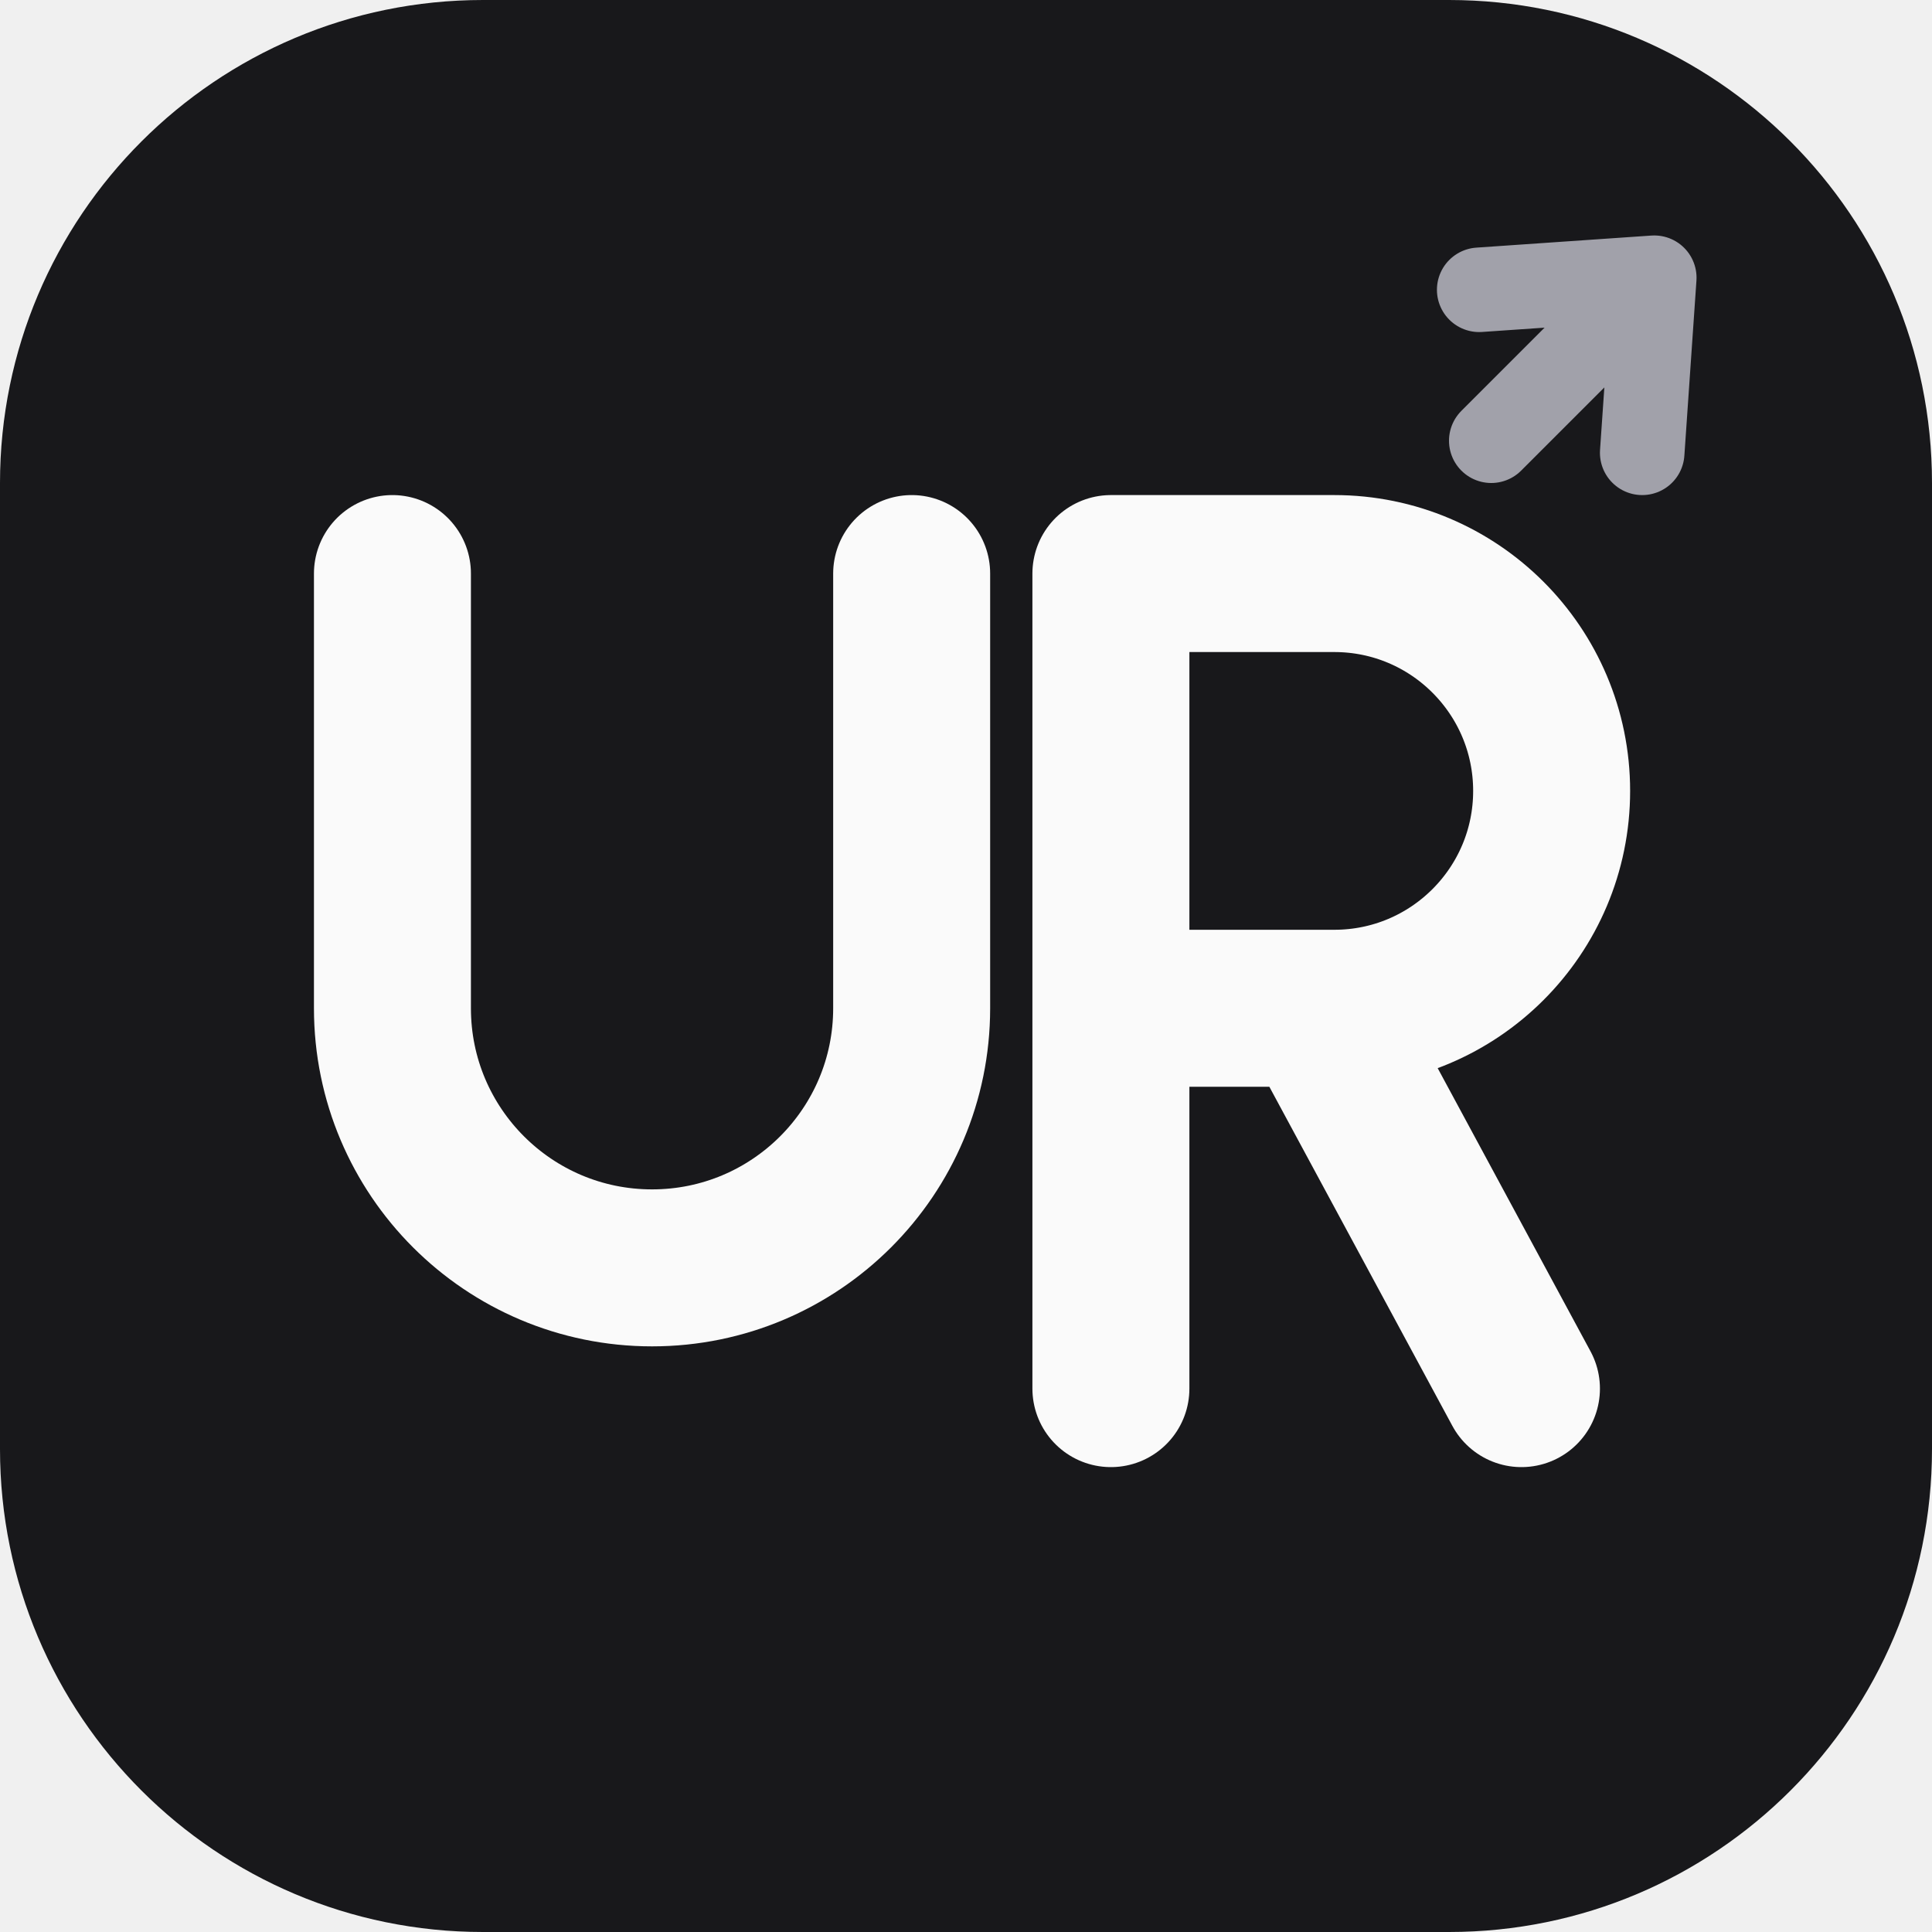
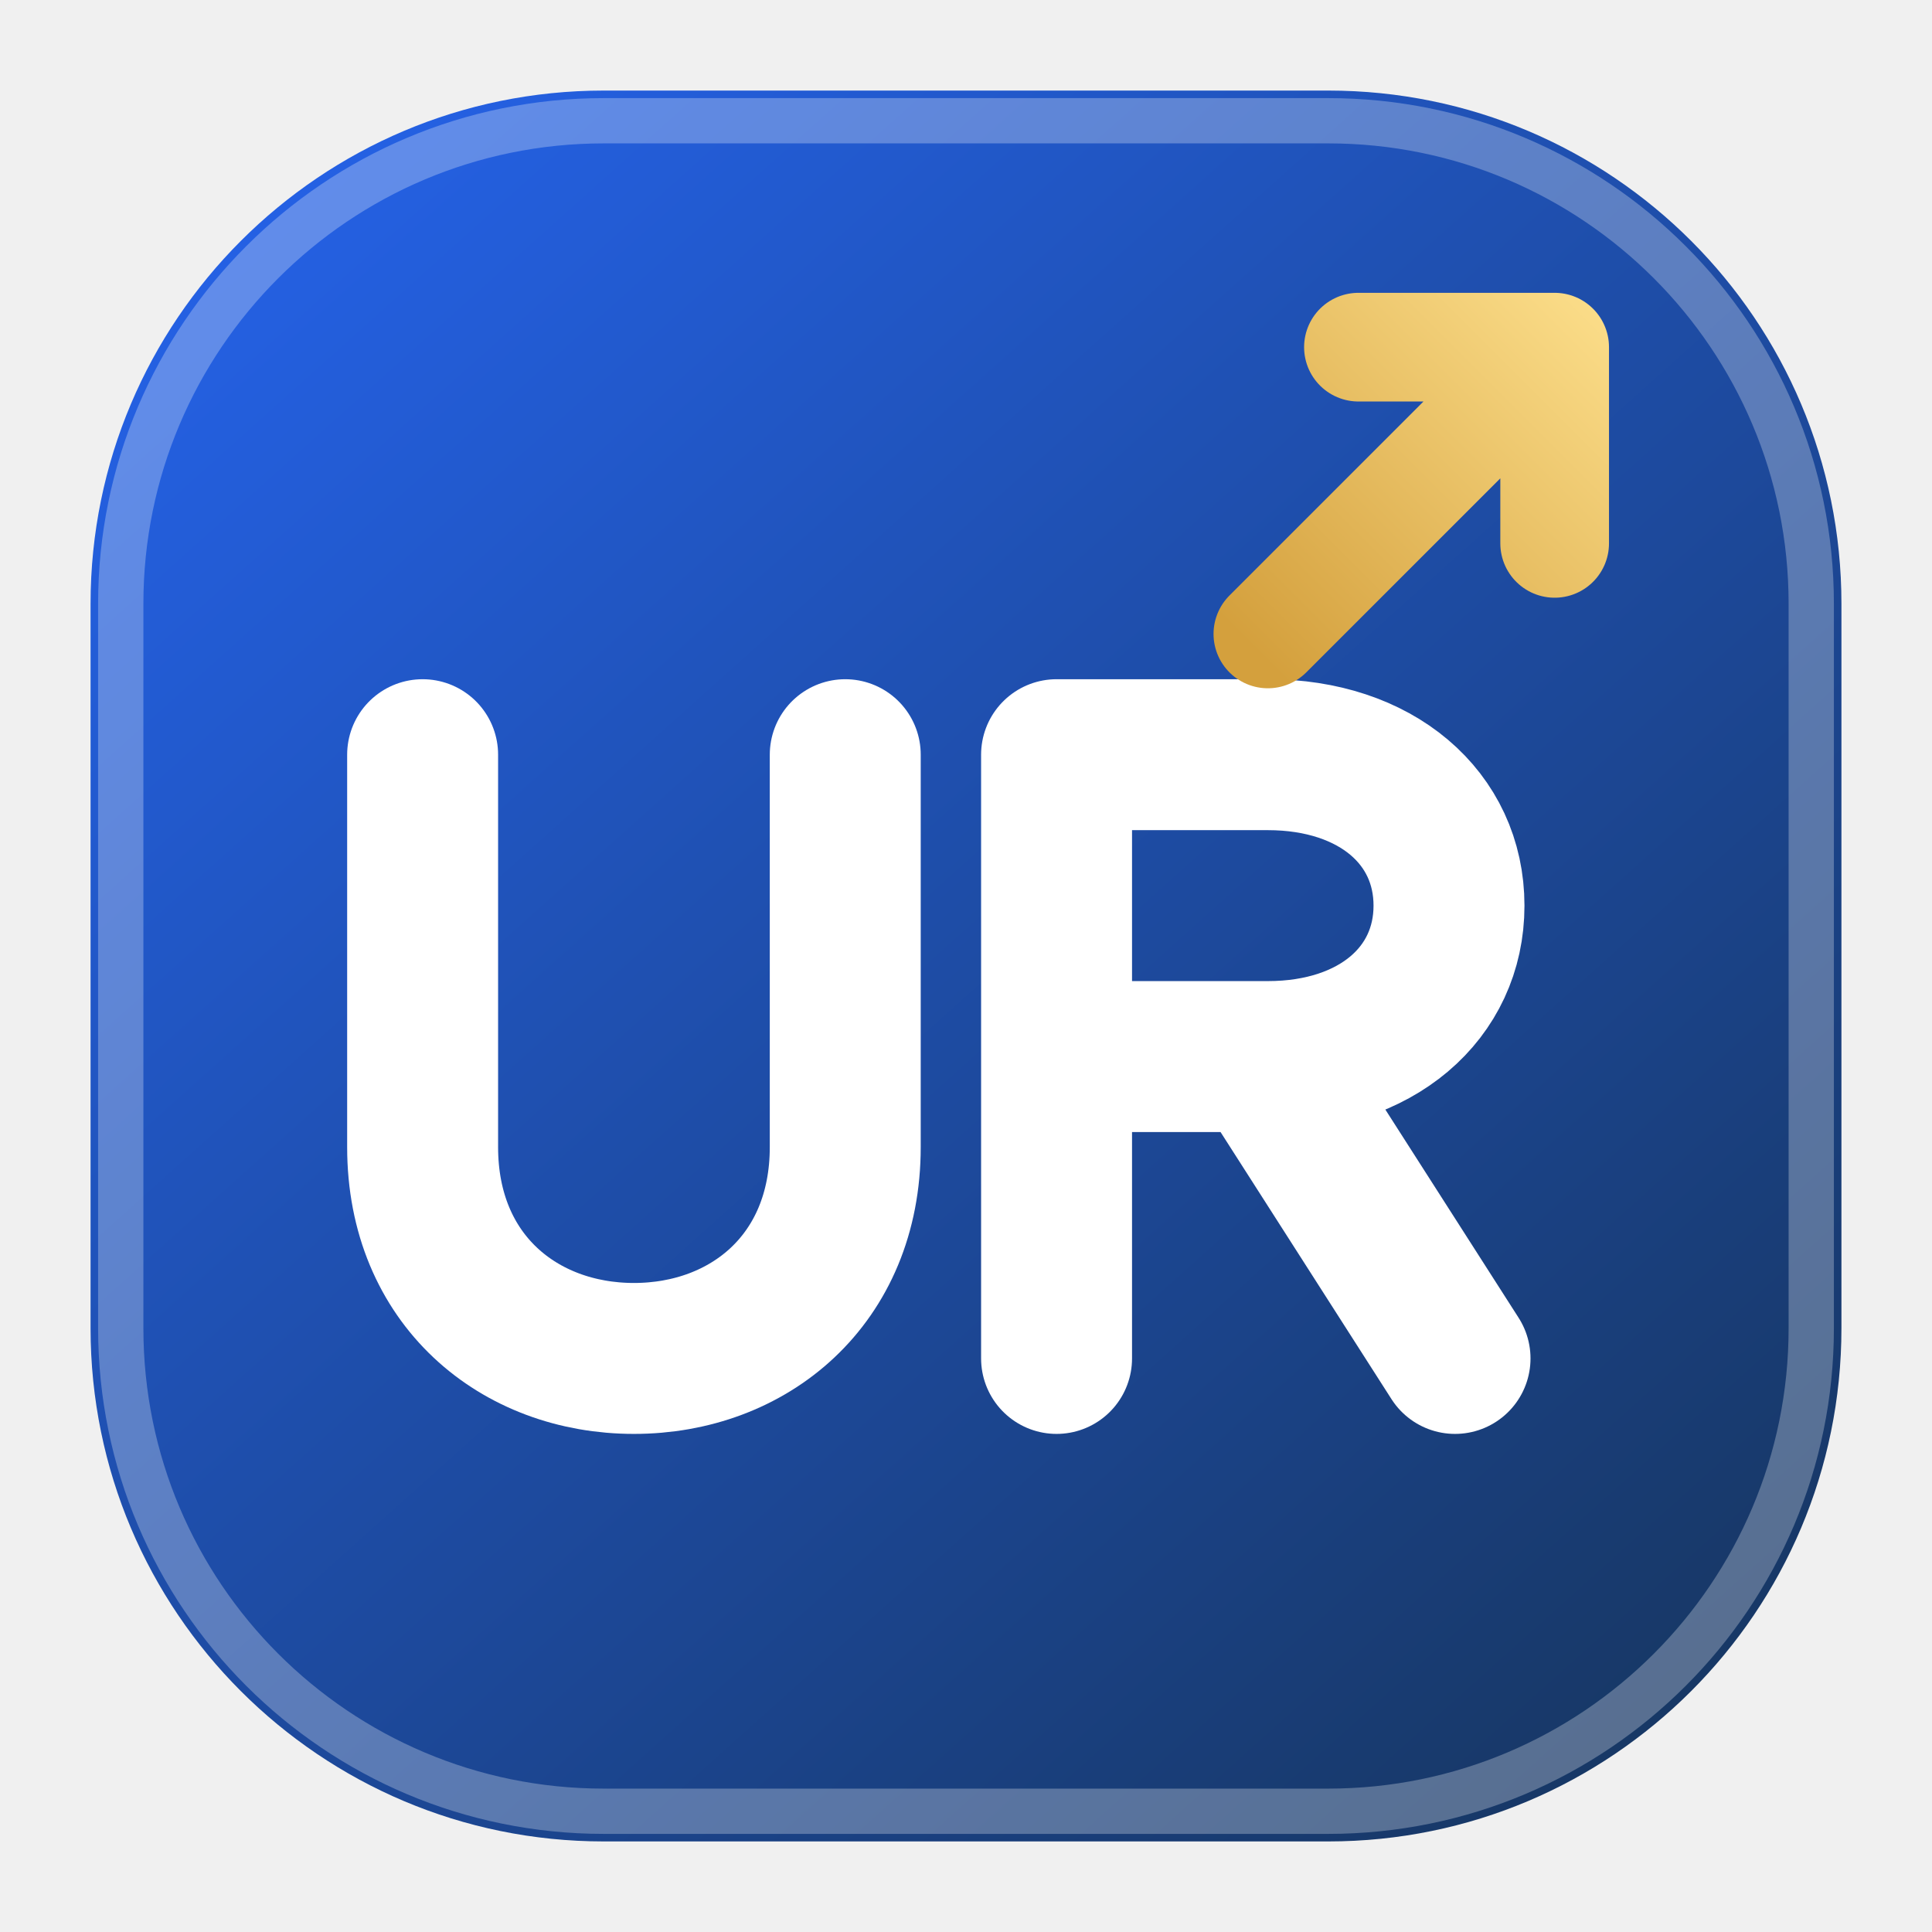
- <svg xmlns="http://www.w3.org/2000/svg" viewBox="0 0 32 32">
-   <rect width="32" height="32" rx="8" fill="#18181b" />
-   <path d="M6.5 9.5v7.2a4.3 4.3 0 0 0 8.6 0V9.5" fill="none" stroke="#fafafa" stroke-width="2.6" stroke-linecap="round" />
-   <path d="M18.4 23V9.5h3.7a3.6 3.6 0 0 1 0 7.2h-3.7m3.4 0 3.4 6.3" fill="none" stroke="#fafafa" stroke-width="2.6" stroke-linecap="round" stroke-linejoin="round" />
-   <path d="M24.5 4.8 27.4 4.6l-.2 2.9M27.3 4.7l-2.6 2.6" fill="none" stroke="#a1a1aa" stroke-width="1.4" stroke-linecap="round" stroke-linejoin="round" />
+ <svg xmlns="http://www.w3.org/2000/svg" viewBox="0 0 64 64" fill="none">
+   <defs>
+     <linearGradient id="bg-ur" x1="6" y1="4" x2="58" y2="62" gradientUnits="userSpaceOnUse">
+       <stop offset="0%" stop-color="#2563EB" />
+       <stop offset="100%" stop-color="#16345B" />
+     </linearGradient>
+     <linearGradient id="g-ur" x1="42" y1="22" x2="54" y2="10" gradientUnits="userSpaceOnUse">
+       <stop offset="0%" stop-color="#D4A03D" />
+       <stop offset="100%" stop-color="#FDE08D" />
+     </linearGradient>
+   </defs>
+   <rect x="3" y="3" width="58" height="58" rx="17" fill="url(#bg-ur)" />
+   <rect x="4" y="4" width="56" height="56" rx="16" stroke="rgba(255,255,255,0.28)" stroke-width="1.5" />
+   <path d="M 14 25 V 38 C 14 42.4 17.2 45 21 45 C 24.8 45 28 42.4 28 38 V 25" stroke="#FFFFFF" stroke-width="5" stroke-linecap="round" stroke-linejoin="round" />
+   <path d="M 35 45 V 25 H 42 C 45.6 25 48 27.1 48 30 C 48 32.9 45.6 35 42 35 H 35 M 41.8 35 L 48.2 45" stroke="#FFFFFF" stroke-width="5" stroke-linecap="round" stroke-linejoin="round" />
+   <path d="M 42 21 L 51.5 11.5 M 45 11.5 H 51.5 V 18" stroke="url(#g-ur)" stroke-width="3.6" stroke-linecap="round" stroke-linejoin="round" />
</svg>
